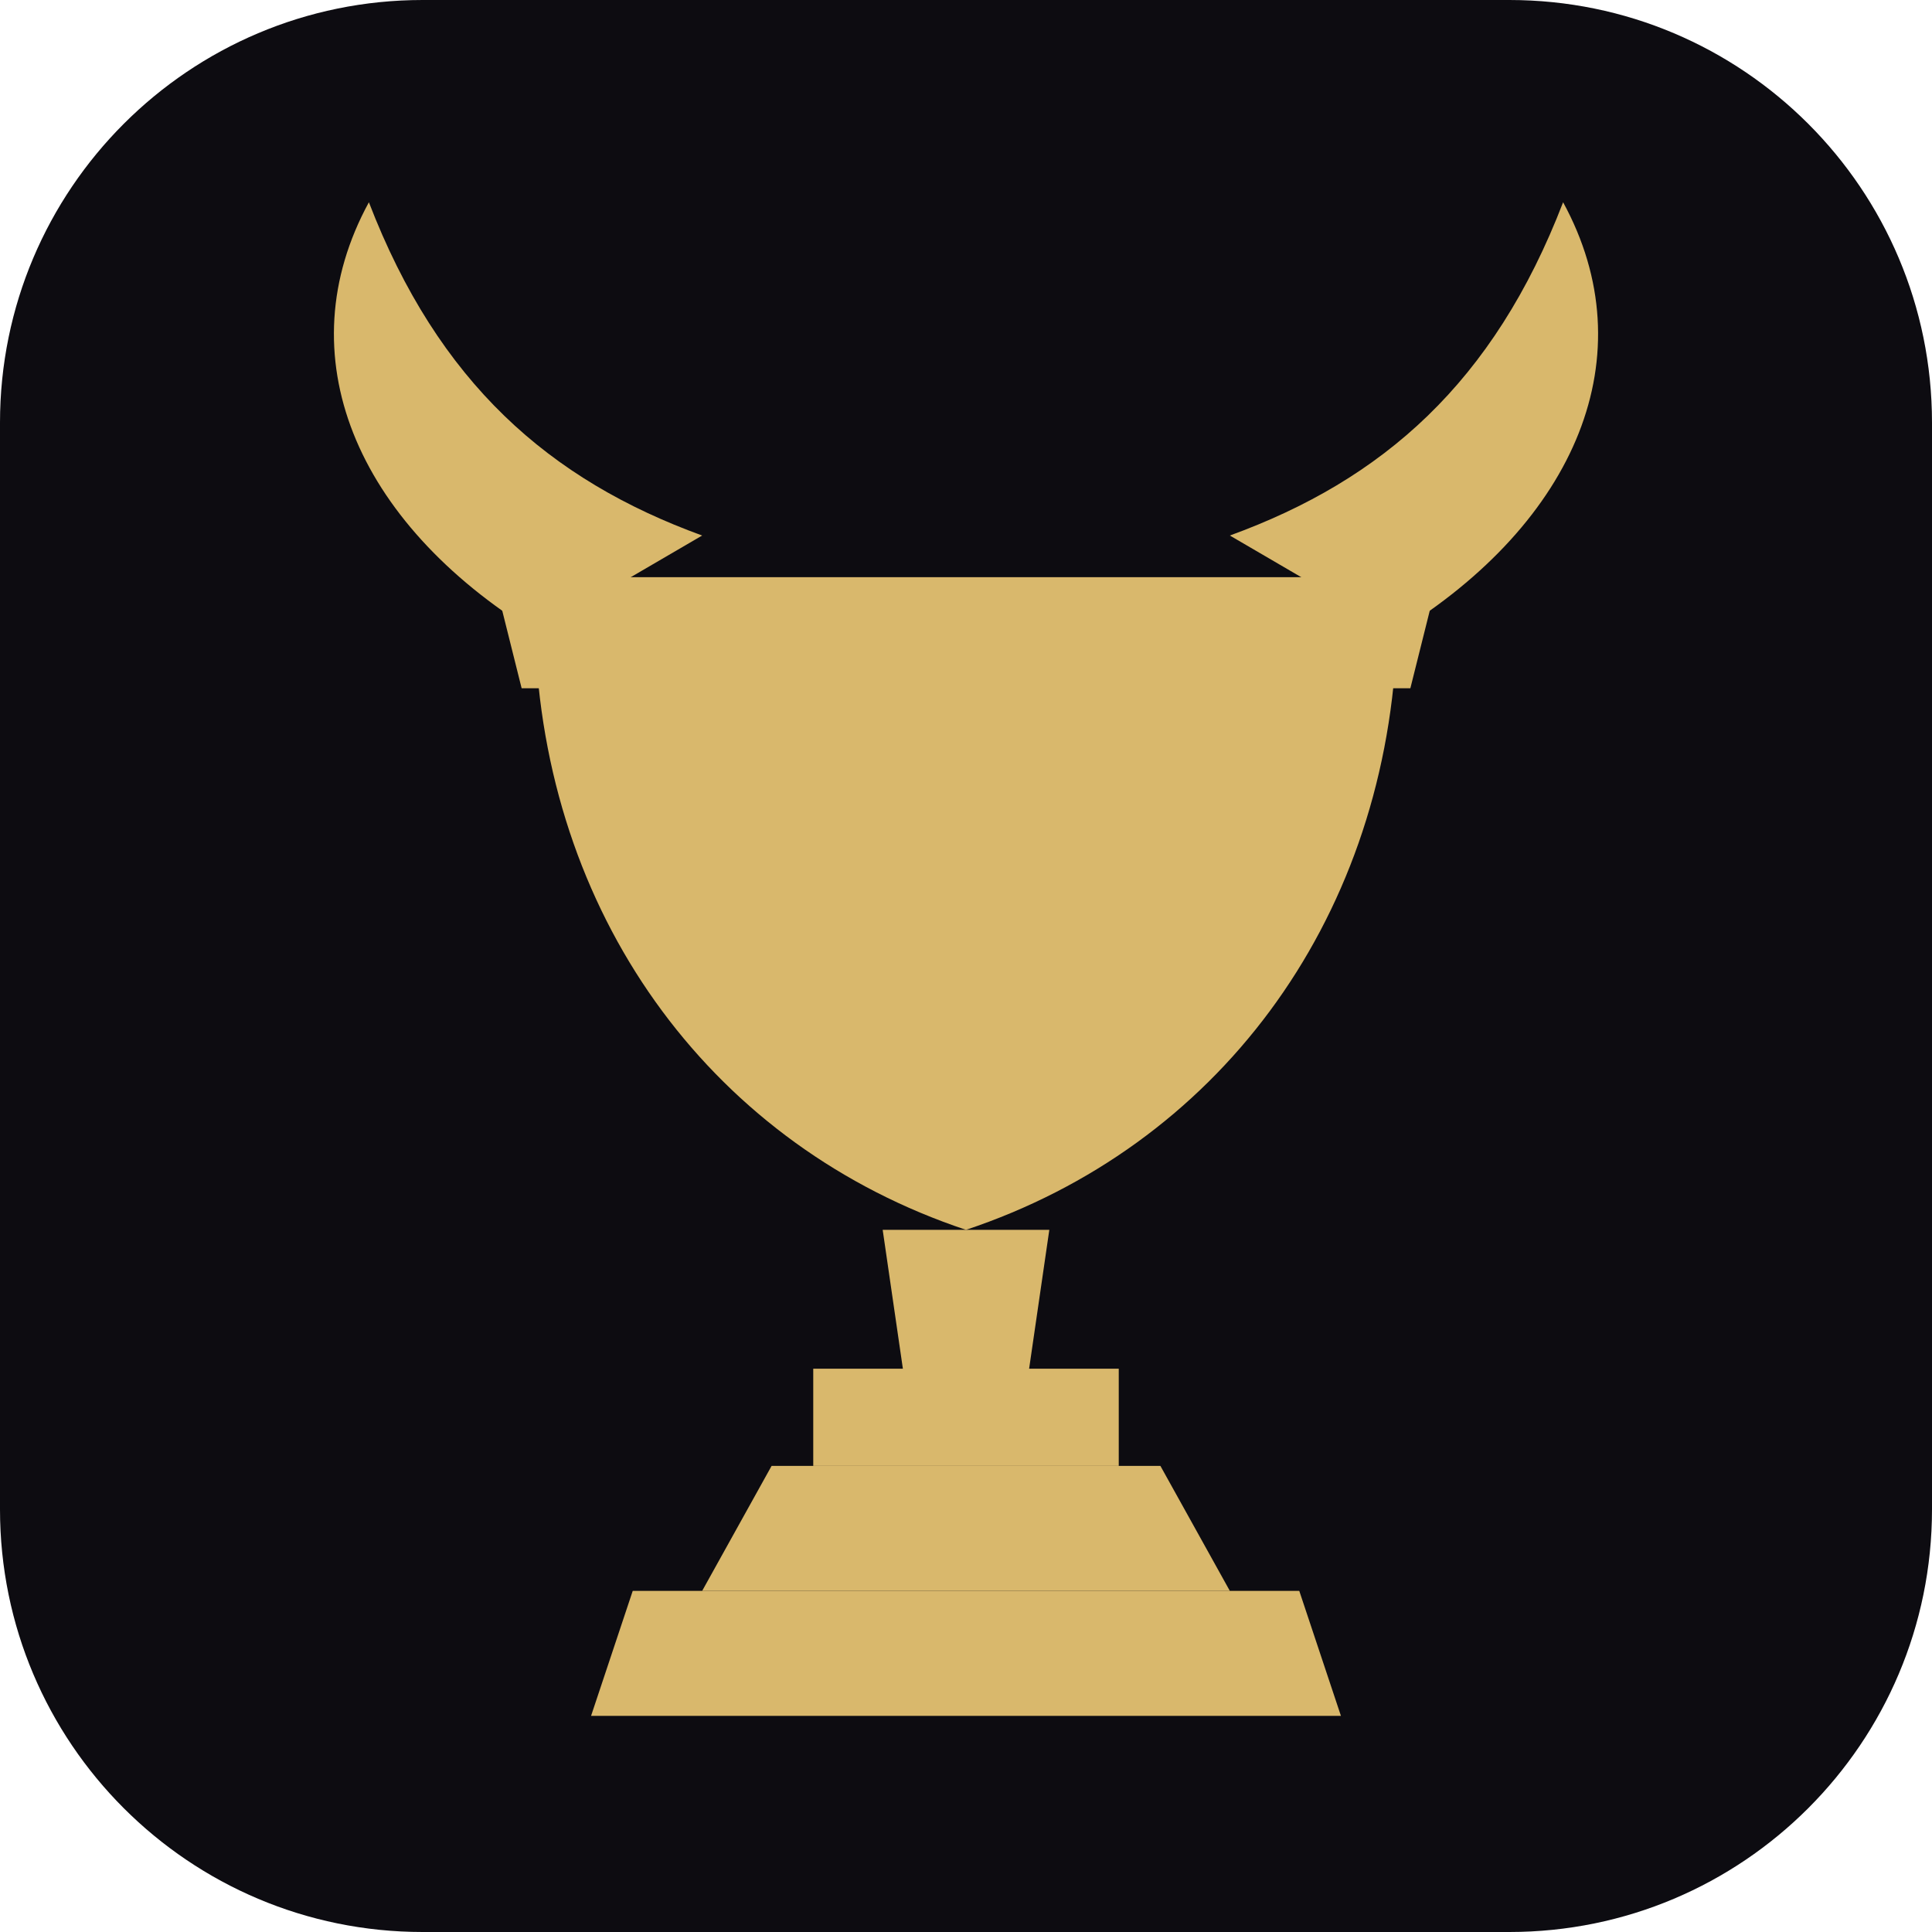
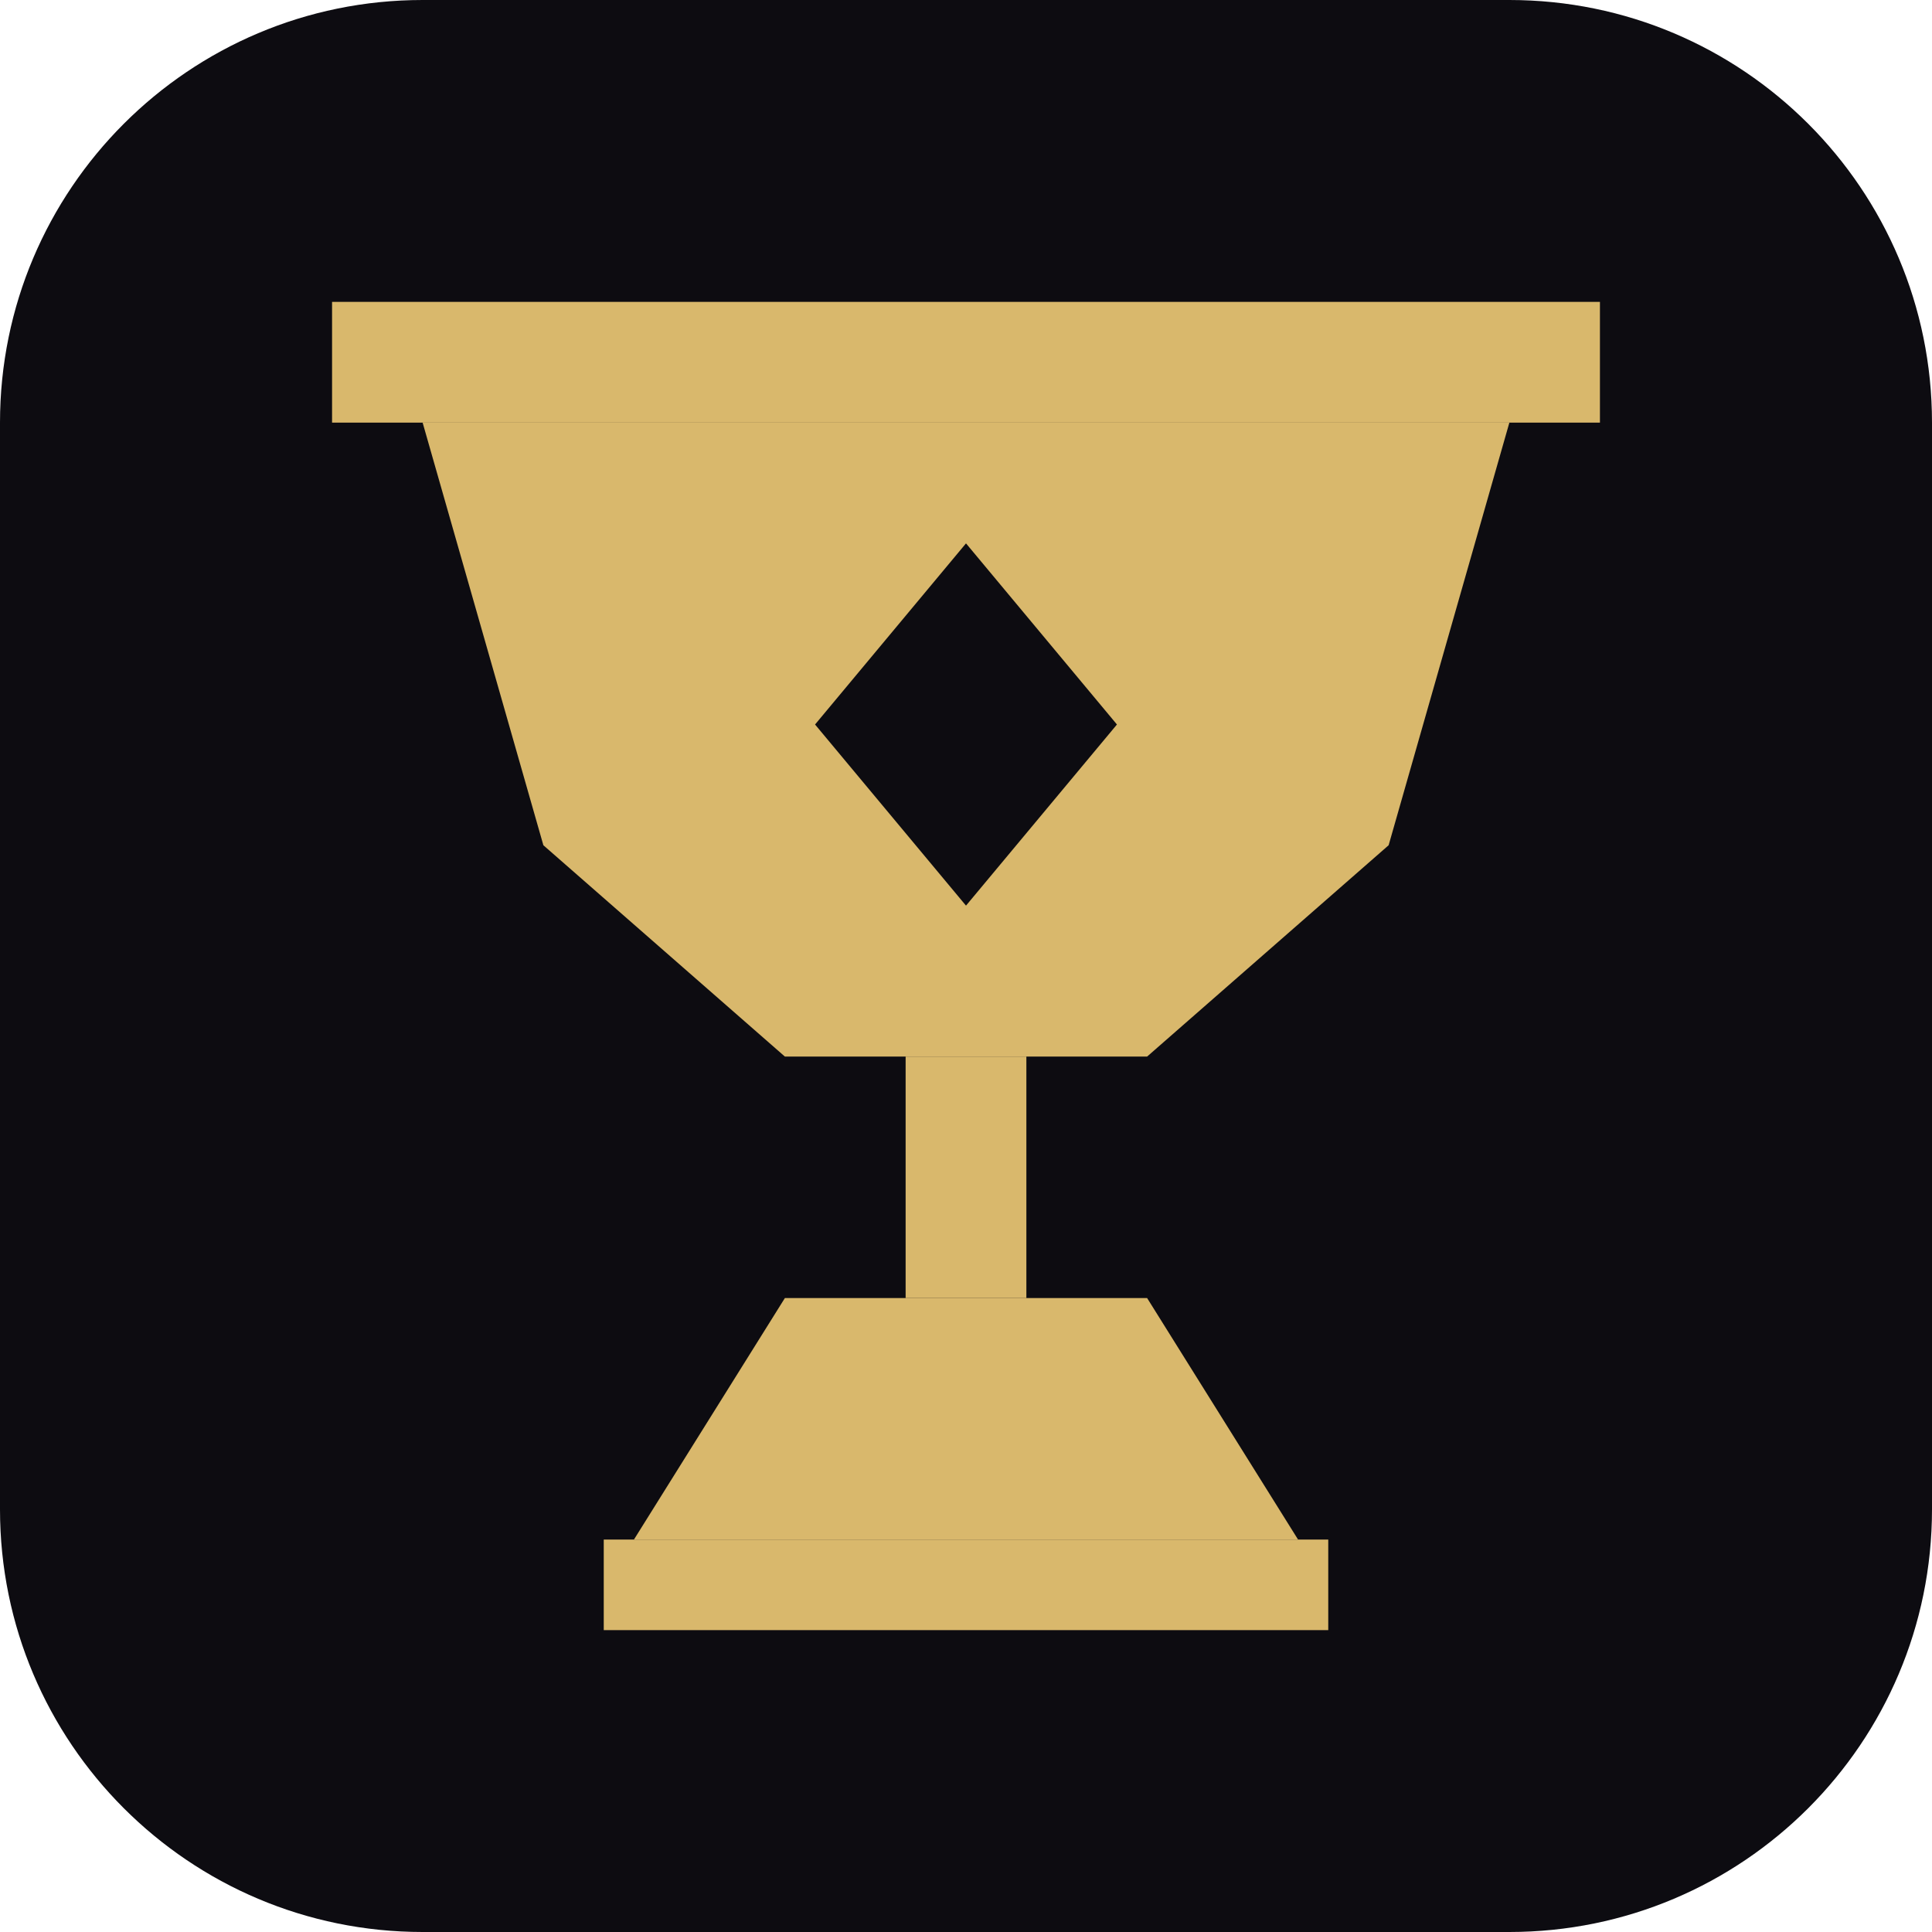
<svg xmlns="http://www.w3.org/2000/svg" viewBox="0 0 64 64" width="64" height="64">
  <rect width="64" height="64" rx="14" fill="#0d0c11" />
-   <path d="M16.5 20 C10 16 7.5 10 10.5 4.5 C13 11 17 14.5 22.5 16.5 Z" fill="#d9b86c" transform="translate(2.560 2.560) scale(0.92)" />
-   <path d="M47.5 20 C54 16 56.5 10 53.5 4.5 C51 11 47 14.5 41.5 16.5 Z" fill="#d9b86c" transform="translate(2.560 2.560) scale(0.92)" />
-   <path d="M15 18 L49 18 L48 22 L16 22 Z" fill="#d9b86c" transform="translate(2.560 2.560) scale(0.92)" />
-   <path d="M16.5 20.5 L47.5 20.5 C47 30.5 41 38.5 32 41.5 C23 38.5 17 30.5 16.5 20.5 Z" fill="#d9b86c" transform="translate(2.560 2.560) scale(0.92)" />
-   <path d="M29 41.5 L35 41.5 L34.2 47 L29.8 47 Z" fill="#d9b86c" transform="translate(2.560 2.560) scale(0.92)" />
-   <path d="M26.5 46.5 L37.5 46.5 L37.5 50 L26.5 50 Z" fill="#d9b86c" transform="translate(2.560 2.560) scale(0.92)" />
-   <path d="M25 50 L39 50 L41.5 54.5 L22.5 54.5 Z" fill="#d9b86c" transform="translate(2.560 2.560) scale(0.92)" />
-   <path d="M20 54.5 L44 54.5 L45.5 59 L18.5 59 Z" fill="#d9b86c" transform="translate(2.560 2.560) scale(0.92)" />
+   <g fill="#d9b86c">
+     <rect x="11" y="10" width="42" height="4" />
+     <polygon points="14,14 50,14 46,28 38,35 26,35 18,28" />
+     <rect x="30" y="35" width="4" height="8" />
+     <polygon points="26,43 38,43 43,51 21,51" />
+     <rect x="20" y="51" width="24" height="3" />
+   </g>
+   <polygon points="32,18 37,24 32,30 27,24" fill="#0d0c11" />
</svg>
